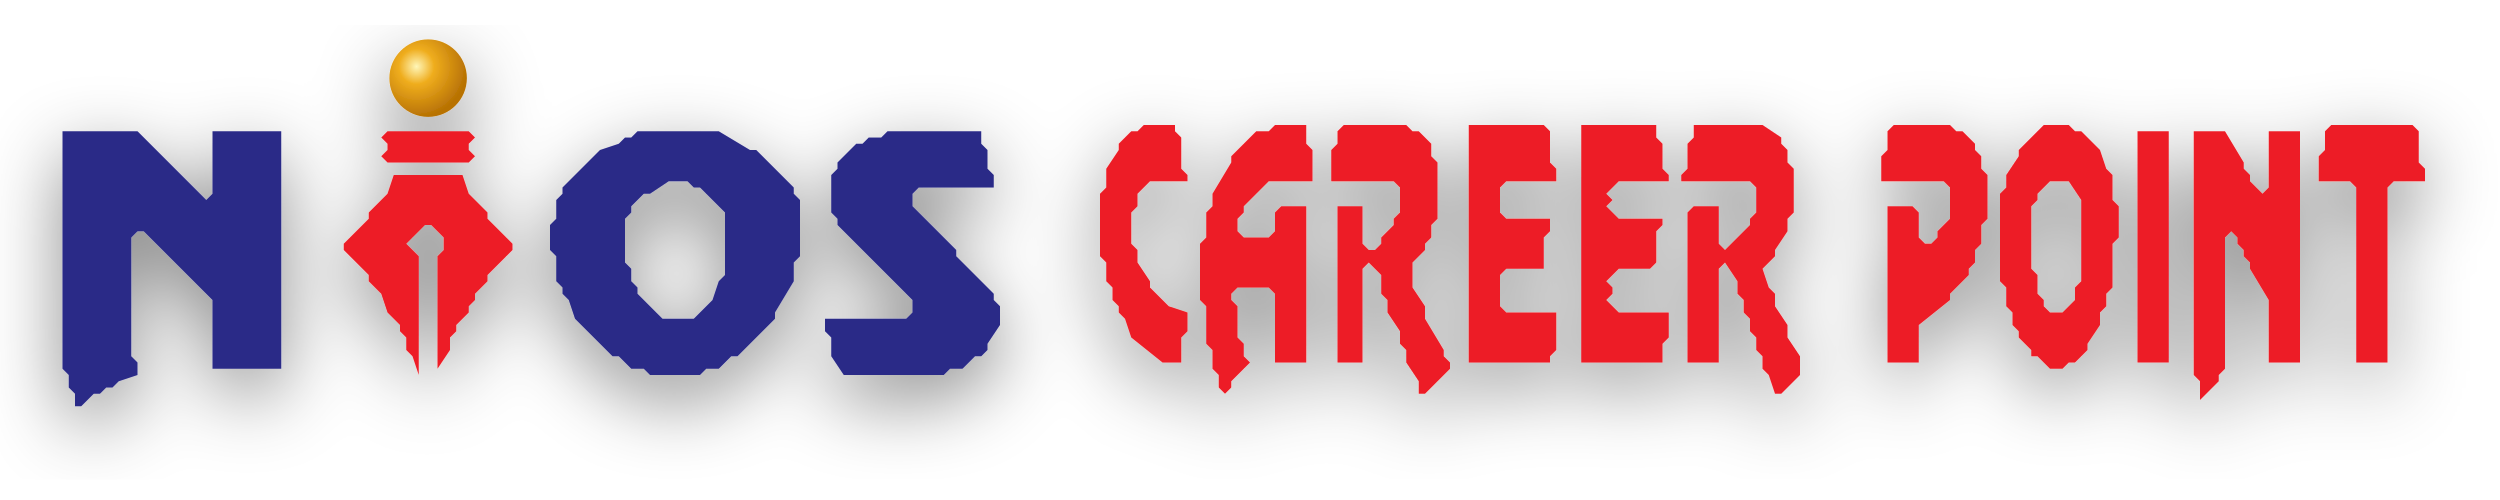
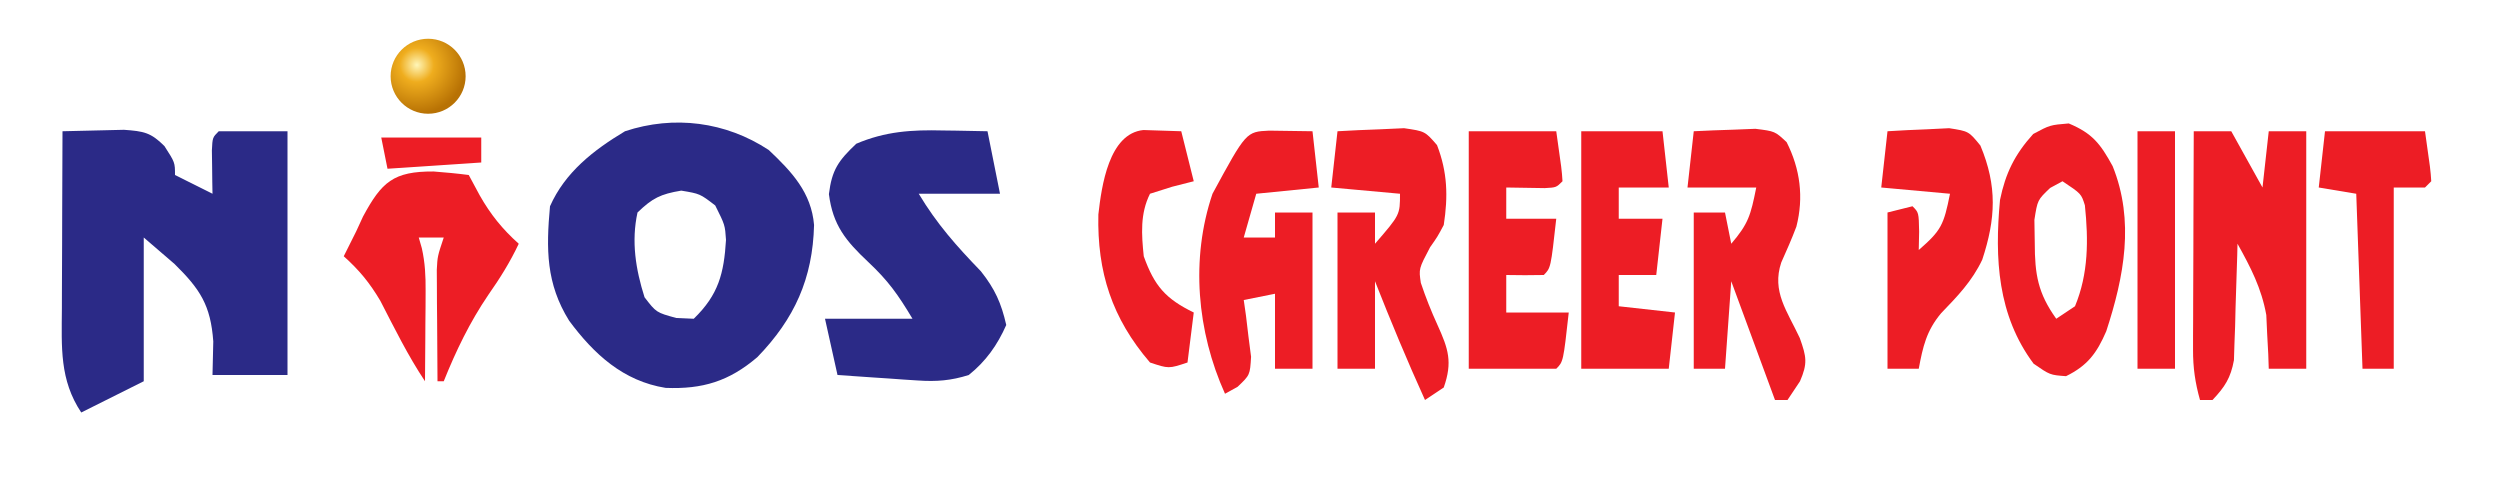
- <svg xmlns="http://www.w3.org/2000/svg" id="intro-brand-svg" class="intro-brand-svg" viewBox="0 0 400 80">
+ <svg xmlns="http://www.w3.org/2000/svg" id="intro-brand-svg" class="intro-brand-svg" viewBox="0 0 400 80" role="img" aria-label="NIOS Career Point Official Brand Logo">
  <defs>
    <radialGradient id="goldSphereGrad" cx="35%" cy="35%" r="65%">
      <stop offset="0%" stop-color="#FFF6B8" />
      <stop offset="35%" stop-color="#EFAD1E" />
      <stop offset="100%" stop-color="#B87204" />
    </radialGradient>
-     <filter id="brandDropGlow" x="-20%" y="-20%" width="140%" height="140%">
-       <feDropShadow dx="0" dy="0" stdDeviation="3" flood-color="#EFAD1E" flood-opacity="0.35" />
-       <feDropShadow dx="0" dy="4" stdDeviation="6" flood-color="#000000" flood-opacity="0.45" />
-     </filter>
  </defs>
-   <g id="brand-vector-group" class="brand-vector-group" filter="url(#brandDropGlow)">
+   <g id="brand-vector-group" class="brand-vector-group">
    <g id="unit-nios" class="brand-unit unit-nios">
      <g id="elem-emblem" class="brand-elem elem-emblem">
-         <circle id="elem-gold-ball" class="emblem-part elem-ball" cx="68.5" cy="12.5" r="6.2" fill="url(#goldSphereGrad)" />
-         <path id="elem-nib-collar" class="emblem-part elem-collar" d="M 61 22 L 62 23 L 62 24 L 61 25 L 62 26 L 75 26 L 76 25 L 75 24 L 75 23 L 76 22 L 75 21 L 62 21 Z" fill="#ED1D25" />
-         <path id="elem-nib-body" class="emblem-part elem-nib" d="M 63 28 L 62 31 L 59 34 L 59 35 L 55 39 L 55 40 L 59 44 L 59 45 L 61 47 L 62 50 L 64 52 L 64 53 L 65 54 L 65 56 L 66 57 L 67 60 L 67 41 L 65 39 L 68 36 L 69 36 L 71 38 L 71 40 L 70 41 L 70 60 L 70 59 L 72 56 L 72 54 L 73 53 L 73 52 L 75 50 L 75 49 L 76 48 L 76 47 L 78 45 L 78 44 L 82 40 L 82 39 L 78 35 L 78 34 L 75 31 L 74 28 Z" fill="#ED1D25" />
+         <circle id="elem-gold-ball" class="emblem-part elem-ball" cx="68.5" cy="12.2" r="6.0" fill="url(#goldSphereGrad)" />
+         <path id="elem-nib-collar" class="emblem-part elem-collar" d="M 61.000 22.000 C 66.280 22.000 71.560 22.000 77.000 22.000 C 77.000 23.320 77.000 24.640 77.000 26.000 C 72.050 26.330 67.100 26.660 62.000 27.000 C 61.670 25.350 61.340 23.700 61.000 22.000 Z" fill="#ED1D25" />
+         <path id="elem-nib-body" class="emblem-part elem-nib" d="M 69.375 27.438 C 71.254 27.581 73.132 27.755 75.000 28.000 C 75.578 29.073 76.155 30.145 76.750 31.250 C 78.484 34.303 80.363 36.646 83.000 39.000 C 81.612 41.942 79.994 44.529 78.125 47.188 C 75.149 51.578 72.974 56.088 71.000 61.000 C 70.670 61.000 70.340 61.000 70.000 61.000 C 69.971 57.729 69.953 54.458 69.938 51.188 C 69.929 50.259 69.921 49.330 69.912 48.373 C 69.909 47.480 69.906 46.588 69.902 45.668 C 69.897 44.846 69.892 44.024 69.886 43.177 C 70.000 41.000 70.000 41.000 71.000 38.000 C 69.680 38.000 68.360 38.000 67.000 38.000 C 67.163 38.566 67.326 39.132 67.494 39.716 C 68.017 42.076 68.114 44.133 68.098 46.547 C 68.094 47.391 68.091 48.236 68.088 49.105 C 68.080 49.978 68.071 50.851 68.062 51.750 C 68.058 52.638 68.053 53.526 68.049 54.441 C 68.037 56.628 68.021 58.814 68.000 61.000 C 65.262 56.893 63.115 52.511 60.852 48.129 C 59.144 45.244 57.482 43.225 55.000 41.000 C 55.667 39.667 56.333 38.333 57.000 37.000 C 57.358 36.221 57.717 35.443 58.086 34.641 C 61.061 29.123 62.942 27.400 69.375 27.438 Z" fill="#ED1D25" fill-rule="evenodd" />
      </g>
      <g id="elem-letter-n" class="brand-elem elem-letter letter-n">
-         <path d="M 10 21 L 10 59 L 11 60 L 11 62 L 12 63 L 12 65 L 13 65 L 15 63 L 16 63 L 17 62 L 18 62 L 19 61 L 22 60 L 22 58 L 21 57 L 21 38 L 22 37 L 23 37 L 34 48 L 34 59 L 45 59 L 45 21 L 34 21 L 34 31 L 33 32 L 22 21 Z" fill="#2B2A87" />
+         <path d="M 10.000 21.000 C 12.097 20.936 14.195 20.890 16.293 20.852 C 16.877 20.838 16.877 20.838 19.833 20.768 C 22.994 21.000 24.120 21.182 26.312 23.375 C 28.000 26.000 28.000 26.000 28.000 28.000 C 28.619 28.309 29.238 28.619 29.875 28.938 C 31.250 29.625 32.625 30.312 34.000 31.000 C 33.988 30.362 33.977 29.724 33.965 29.066 C 33.956 28.240 33.947 27.414 33.938 26.562 C 33.926 25.739 33.914 24.915 33.902 24.066 C 34.000 22.000 34.000 22.000 35.000 21.000 C 38.630 21.000 42.260 21.000 46.000 21.000 C 46.000 33.870 46.000 46.740 46.000 60.000 C 42.040 60.000 38.080 60.000 34.000 60.000 C 34.041 58.226 34.082 56.453 34.125 54.625 C 33.707 48.854 32.038 46.287 27.938 42.250 C 26.308 40.847 24.679 39.445 23.000 38.000 C 23.000 45.590 23.000 53.180 23.000 61.000 C 21.350 61.825 21.350 61.825 13.000 66.000 C 9.515 60.772 9.862 55.541 9.902 49.418 C 9.903 49.011 9.903 49.011 9.907 46.951 C 9.912 44.363 9.925 41.775 9.938 39.188 C 9.943 37.428 9.947 35.668 9.951 33.908 C 9.962 29.605 9.979 25.303 10.000 21.000 Z" fill="#2B2A87" />
      </g>
      <g id="elem-letter-o" class="brand-elem elem-letter letter-o">
-         <path d="M 102 21 L 101 22 L 100 22 L 99 23 L 96 24 L 90 30 L 90 31 L 89 32 L 89 35 L 88 36 L 88 40 L 89 41 L 89 45 L 90 46 L 90 47 L 91 48 L 92 51 L 98 57 L 99 57 L 101 59 L 103 59 L 104 60 L 112 60 L 113 59 L 115 59 L 117 57 L 118 57 L 124 51 L 124 50 L 127 45 L 127 42 L 128 41 L 128 32 L 127 31 L 127 30 L 121 24 L 120 24 L 115 21 Z M 107 29 L 110 29 L 111 30 L 112 30 L 116 34 L 116 44 L 115 45 L 114 48 L 111 51 L 106 51 L 102 47 L 102 46 L 101 45 L 101 43 L 100 42 L 100 35 L 101 34 L 101 33 L 103 31 L 104 31 Z" fill="#2B2A87" fill-rule="evenodd" />
+         <path d="M 123.000 24.000 C 126.694 27.485 129.818 30.815 130.250 36.000 C 130.037 44.565 127.117 51.015 121.172 57.145 C 116.654 61.004 112.412 62.296 106.500 62.062 C 99.730 60.977 95.041 56.682 91.062 51.312 C 87.365 45.374 87.373 39.843 88.000 33.000 C 90.418 27.559 94.953 24.026 100.000 21.000 C 107.851 18.399 116.129 19.476 123.000 24.000 Z M 102.000 34.000 C 100.986 38.638 101.712 43.089 103.125 47.562 C 105.000 50.000 105.000 50.000 108.188 50.875 C 109.116 50.916 110.044 50.957 111.000 51.000 C 114.976 47.152 115.833 43.726 116.160 38.383 C 116.000 36.000 116.000 36.000 114.438 32.875 C 112.000 31.000 112.000 31.000 109.000 30.500 C 105.679 31.054 104.403 31.689 102.000 34.000 Z" fill="#2B2A87" fill-rule="evenodd" />
      </g>
      <g id="elem-letter-s" class="brand-elem elem-letter letter-s">
-         <path d="M 142 21 L 141 22 L 139 22 L 138 23 L 137 23 L 134 26 L 134 27 L 133 28 L 133 34 L 134 35 L 134 36 L 146 48 L 146 50 L 145 51 L 132 51 L 132 53 L 133 54 L 133 57 L 135 60 L 151 60 L 152 59 L 154 59 L 156 57 L 157 57 L 158 56 L 158 55 L 160 52 L 160 49 L 159 48 L 159 47 L 153 41 L 153 40 L 146 33 L 146 31 L 147 30 L 159 30 L 159 28 L 158 27 L 158 24 L 157 23 L 157 21 Z" fill="#2B2A87" />
+         <path d="M 150.875 20.875 C 151.219 20.880 151.219 20.880 152.961 20.902 C 154.641 20.926 156.320 20.962 158.000 21.000 C 158.660 24.300 159.320 27.600 160.000 31.000 C 155.710 31.000 151.420 31.000 147.000 31.000 C 149.918 35.864 153.040 39.360 156.941 43.402 C 159.190 46.240 160.200 48.481 161.000 52.000 C 159.584 55.205 157.744 57.805 155.000 60.000 C 152.185 60.896 149.826 61.079 146.891 60.879 C 146.137 60.831 145.382 60.782 144.605 60.732 C 143.828 60.676 143.051 60.620 142.250 60.562 C 141.457 60.510 140.664 60.458 139.848 60.404 C 137.898 60.275 135.949 60.138 134.000 60.000 C 133.340 57.030 132.680 54.060 132.000 51.000 C 136.620 51.000 141.240 51.000 146.000 51.000 C 143.651 47.085 142.116 44.926 138.938 41.938 C 135.330 38.545 133.261 36.048 132.625 31.062 C 133.103 27.160 134.159 25.691 137.000 23.000 C 141.649 21.017 145.893 20.749 150.875 20.875 Z" fill="#2B2A87" />
      </g>
    </g>
    <g id="unit-career" class="brand-unit unit-career">
-       <path id="letter-c" class="career-letter let-c" d="M 183 20 L 182 21 L 181 21 L 179 23 L 179 24 L 177 27 L 177 30 L 176 31 L 176 41 L 177 42 L 177 45 L 178 46 L 178 48 L 179 49 L 179 50 L 180 51 L 181 54 L 186 58 L 189 58 L 189 54 L 190 53 L 190 50 L 187 49 L 184 46 L 184 45 L 182 42 L 182 40 L 181 39 L 181 34 L 182 33 L 182 31 L 184 29 L 190 29 L 190 28 L 189 27 L 189 22 L 188 21 L 188 20 Z" fill="#ED1D25" />
-       <path id="letter-a" class="career-letter let-a" d="M 209 20 L 204 20 L 203 21 L 201 21 L 197 25 L 197 26 L 194 31 L 194 33 L 193 34 L 193 38 L 192 39 L 192 48 L 193 49 L 193 55 L 194 56 L 194 59 L 195 60 L 195 62 L 196 63 L 197 62 L 197 61 L 200 58 L 199 57 L 199 55 L 198 54 L 198 49 L 197 48 L 197 47 L 198 46 L 203 46 L 204 47 L 204 58 L 209 58 L 209 33 L 205 33 L 204 34 L 204 37 L 203 38 L 199 38 L 198 37 L 198 35 L 199 34 L 199 33 L 203 29 L 210 29 L 210 24 L 209 23 Z" fill="#ED1D25" />
-       <path id="letter-r1" class="career-letter let-r1" d="M 215 20 L 214 21 L 214 23 L 213 24 L 213 29 L 223 29 L 224 30 L 224 34 L 223 35 L 223 36 L 221 38 L 221 39 L 220 40 L 219 40 L 218 39 L 218 33 L 214 33 L 214 58 L 218 58 L 218 43 L 219 42 L 221 44 L 221 47 L 222 48 L 222 50 L 224 53 L 224 55 L 225 56 L 225 58 L 227 61 L 227 63 L 228 63 L 232 59 L 232 58 L 231 57 L 231 56 L 228 51 L 228 49 L 226 46 L 226 42 L 228 40 L 228 39 L 229 38 L 229 36 L 230 35 L 230 26 L 229 25 L 229 23 L 227 21 L 226 21 L 225 20 Z" fill="#ED1D25" />
-       <path id="letter-e1" class="career-letter let-e1" d="M 235 20 L 235 58 L 248 58 L 248 57 L 249 56 L 249 50 L 241 50 L 240 49 L 240 44 L 241 43 L 247 43 L 247 38 L 248 37 L 248 35 L 241 35 L 240 34 L 240 30 L 241 29 L 249 29 L 249 27 L 248 26 L 248 21 L 247 20 Z" fill="#ED1D25" />
-       <path id="letter-e2" class="career-letter let-e2" d="M 253 20 L 253 58 L 266 58 L 266 55 L 267 54 L 267 50 L 259 50 L 257 48 L 258 47 L 258 46 L 257 45 L 259 43 L 264 43 L 265 42 L 265 37 L 266 36 L 266 35 L 259 35 L 257 33 L 258 32 L 257 31 L 259 29 L 267 29 L 267 28 L 266 27 L 266 23 L 265 22 L 265 20 Z" fill="#ED1D25" />
-       <path id="letter-r2" class="career-letter let-r2" d="M 271 20 L 271 22 L 270 23 L 270 27 L 269 28 L 269 29 L 280 29 L 281 30 L 281 34 L 280 35 L 280 36 L 276 40 L 275 39 L 275 33 L 271 33 L 270 34 L 270 58 L 275 58 L 275 43 L 276 42 L 278 45 L 278 47 L 279 48 L 279 50 L 280 51 L 280 53 L 281 54 L 281 56 L 282 57 L 282 59 L 283 60 L 284 63 L 285 63 L 288 60 L 288 57 L 286 54 L 286 52 L 284 49 L 284 47 L 283 46 L 282 43 L 284 41 L 284 40 L 286 37 L 286 35 L 287 34 L 287 27 L 286 26 L 286 24 L 285 23 L 285 22 L 282 20 Z" fill="#ED1D25" />
+       <path id="letter-c" class="career-letter let-c" d="M 182.945 20.805 C 184.964 20.870 186.982 20.935 189.000 21.000 C 189.660 23.640 190.320 26.280 191.000 29.000 C 189.866 29.289 188.731 29.578 187.562 29.875 C 186.387 30.246 185.211 30.617 184.000 31.000 C 182.399 34.202 182.643 37.517 183.000 41.000 C 184.700 45.742 186.475 47.799 191.000 50.000 C 190.670 52.640 190.340 55.280 190.000 58.000 C 187.000 59.000 187.000 59.000 184.000 58.000 C 177.916 50.925 175.530 43.531 175.738 34.312 C 176.253 29.763 177.417 21.360 182.945 20.805 Z" fill="#ED1D25" />
+       <path id="letter-a" class="career-letter let-a" d="M 203.066 20.902 C 204.222 20.919 204.222 20.919 210.000 21.000 C 210.330 23.970 210.660 26.940 211.000 30.000 C 207.700 30.330 204.400 30.660 201.000 31.000 C 200.340 33.310 199.680 35.620 199.000 38.000 C 200.650 38.000 202.300 38.000 204.000 38.000 C 204.000 36.680 204.000 35.360 204.000 34.000 C 205.980 34.000 207.960 34.000 210.000 34.000 C 210.000 42.250 210.000 50.500 210.000 59.000 C 208.020 59.000 206.040 59.000 204.000 59.000 C 204.000 55.040 204.000 51.080 204.000 47.000 C 202.350 47.330 200.700 47.660 199.000 48.000 C 199.119 48.831 199.237 49.663 199.359 50.520 C 199.488 51.606 199.617 52.693 199.750 53.812 C 199.889 54.891 200.028 55.970 200.172 57.082 C 200.000 60.000 200.000 60.000 198.016 61.887 C 197.350 62.254 196.685 62.621 196.000 63.000 C 191.515 53.056 190.467 41.440 194.000 31.000 C 199.386 21.076 199.386 21.076 203.066 20.902 Z" fill="#ED1D25" fill-rule="evenodd" />
+       <path id="letter-r1" class="career-letter let-r1" d="M 214.000 21.000 C 216.269 20.865 218.541 20.768 220.812 20.688 C 221.445 20.658 221.445 20.658 224.645 20.512 C 228.000 21.000 228.000 21.000 229.922 23.215 C 231.601 27.552 231.707 31.419 231.000 36.000 C 229.992 37.887 229.992 37.887 228.812 39.562 C 227.000 43.000 227.000 43.000 227.332 45.254 C 228.107 47.573 228.985 49.776 230.000 52.000 C 231.744 55.836 232.432 57.924 231.000 62.000 C 230.010 62.660 229.020 63.320 228.000 64.000 C 225.154 57.732 222.526 51.404 220.000 45.000 C 220.000 49.620 220.000 54.240 220.000 59.000 C 218.020 59.000 216.040 59.000 214.000 59.000 C 214.000 50.750 214.000 42.500 214.000 34.000 C 215.980 34.000 217.960 34.000 220.000 34.000 C 220.000 35.650 220.000 37.300 220.000 39.000 C 224.000 34.375 224.000 34.375 224.000 31.000 C 220.370 30.670 216.740 30.340 213.000 30.000 C 213.330 27.030 213.660 24.060 214.000 21.000 Z" fill="#ED1D25" fill-rule="evenodd" />
+       <path id="letter-e1" class="career-letter let-e1" d="M 235.000 21.000 C 239.620 21.000 244.240 21.000 249.000 21.000 C 249.879 27.152 249.879 27.152 250.000 29.000 C 249.000 30.000 249.000 30.000 247.152 30.098 C 245.102 30.065 243.051 30.033 241.000 30.000 C 241.000 31.650 241.000 33.300 241.000 35.000 C 243.640 35.000 246.280 35.000 249.000 35.000 C 248.125 42.875 248.125 42.875 247.000 44.000 C 245.000 44.041 243.000 44.043 241.000 44.000 C 241.000 45.980 241.000 47.960 241.000 50.000 C 244.300 50.000 247.600 50.000 251.000 50.000 C 250.125 57.875 250.125 57.875 249.000 59.000 C 244.380 59.000 239.760 59.000 235.000 59.000 C 235.000 46.460 235.000 33.920 235.000 21.000 Z" fill="#ED1D25" />
+       <path id="letter-e2" class="career-letter let-e2" d="M 253.000 21.000 C 257.290 21.000 261.580 21.000 266.000 21.000 C 266.330 23.970 266.660 26.940 267.000 30.000 C 264.360 30.000 261.720 30.000 259.000 30.000 C 259.000 31.650 259.000 33.300 259.000 35.000 C 261.310 35.000 263.620 35.000 266.000 35.000 C 265.670 37.970 265.340 40.940 265.000 44.000 C 263.020 44.000 261.040 44.000 259.000 44.000 C 259.000 45.650 259.000 47.300 259.000 49.000 C 261.970 49.330 264.940 49.660 268.000 50.000 C 267.670 52.970 267.340 55.940 267.000 59.000 C 262.380 59.000 257.760 59.000 253.000 59.000 C 253.000 46.460 253.000 33.920 253.000 21.000 Z" fill="#ED1D25" />
+       <path id="letter-r2" class="career-letter let-r2" d="M 271.000 21.000 C 273.103 20.892 275.208 20.814 277.312 20.750 C 277.898 20.727 277.898 20.727 280.863 20.609 C 284.000 21.000 284.000 21.000 285.863 22.750 C 288.033 27.045 288.623 31.568 287.422 36.258 C 286.690 38.202 285.850 40.104 285.000 42.000 C 283.447 46.659 285.966 49.791 287.969 54.090 C 289.038 57.107 289.242 58.125 288.000 61.000 C 287.340 61.990 286.680 62.980 286.000 64.000 C 285.340 64.000 284.680 64.000 284.000 64.000 C 281.690 57.730 279.380 51.460 277.000 45.000 C 276.670 49.620 276.340 54.240 276.000 59.000 C 274.350 59.000 272.700 59.000 271.000 59.000 C 271.000 50.750 271.000 42.500 271.000 34.000 C 272.650 34.000 274.300 34.000 276.000 34.000 C 276.330 35.650 276.660 37.300 277.000 39.000 C 279.750 35.772 280.104 34.479 281.000 30.000 C 277.370 30.000 273.740 30.000 270.000 30.000 C 270.330 27.030 270.660 24.060 271.000 21.000 Z" fill="#ED1D25" fill-rule="evenodd" />
    </g>
    <g id="unit-point" class="brand-unit unit-point">
-       <path id="letter-p" class="point-letter let-p" d="M 312 20 L 303 20 L 302 21 L 302 24 L 301 25 L 301 29 L 311 29 L 312 30 L 312 35 L 310 37 L 310 38 L 309 39 L 308 39 L 307 38 L 307 34 L 306 33 L 302 33 L 302 58 L 307 58 L 307 52 L 312 48 L 312 47 L 315 44 L 315 43 L 316 42 L 316 40 L 317 39 L 317 36 L 318 35 L 318 28 L 317 27 L 317 25 L 316 24 L 316 23 L 314 21 L 313 21 Z" fill="#ED1D25" />
-       <path id="letter-o2" class="point-letter let-o2" d="M 327 20 L 323 24 L 323 25 L 321 28 L 321 30 L 320 31 L 320 45 L 321 46 L 321 49 L 322 50 L 322 52 L 323 53 L 323 54 L 325 56 L 325 57 L 326 57 L 328 59 L 330 59 L 331 58 L 332 58 L 334 56 L 334 55 L 336 52 L 336 50 L 337 49 L 337 47 L 338 46 L 338 39 L 339 38 L 339 33 L 338 32 L 338 28 L 337 27 L 336 24 L 333 21 L 332 21 L 331 20 Z M 328 29 L 331 29 L 333 32 L 333 45 L 332 46 L 332 48 L 330 50 L 328 50 L 327 49 L 327 48 L 326 47 L 326 44 L 325 43 L 325 33 L 326 32 L 326 31 Z" fill="#ED1D25" fill-rule="evenodd" />
-       <path id="letter-i2" class="point-letter let-i2" d="M 342 21 L 342 58 L 347 58 L 347 21 Z" fill="#ED1D25" />
-       <path id="letter-n2" class="point-letter let-n2" d="M 368 21 L 363 21 L 363 30 L 362 31 L 360 29 L 360 28 L 359 27 L 359 26 L 356 21 L 351 21 L 351 60 L 352 61 L 352 64 L 355 61 L 355 60 L 356 59 L 356 38 L 357 37 L 358 38 L 358 39 L 359 40 L 359 41 L 360 42 L 360 43 L 363 48 L 363 58 L 368 58 Z" fill="#ED1D25" />
-       <path id="letter-t" class="point-letter let-t" d="M 373 20 L 372 21 L 372 24 L 371 25 L 371 29 L 376 29 L 377 30 L 377 58 L 382 58 L 382 30 L 383 29 L 388 29 L 388 27 L 387 26 L 387 21 L 386 20 Z" fill="#ED1D25" />
+       <path id="letter-p" class="point-letter let-p" d="M 302.000 21.000 C 304.102 20.865 306.207 20.768 308.312 20.688 C 309.484 20.629 310.656 20.571 311.863 20.512 C 315.000 21.000 315.000 21.000 316.863 23.289 C 319.582 29.774 319.321 34.989 317.160 41.551 C 315.533 44.986 313.207 47.391 310.586 50.105 C 308.231 52.919 307.669 55.433 307.000 59.000 C 305.350 59.000 303.700 59.000 302.000 59.000 C 302.000 50.750 302.000 42.500 302.000 34.000 C 303.320 33.670 304.640 33.340 306.000 33.000 C 307.000 34.000 307.000 34.000 307.062 37.062 C 307.042 38.032 307.021 39.001 307.000 40.000 C 310.602 36.862 310.996 36.021 312.000 31.000 C 308.370 30.670 304.740 30.340 301.000 30.000 C 301.330 27.030 301.660 24.060 302.000 21.000 Z" fill="#ED1D25" fill-rule="evenodd" />
+       <path id="letter-o2" class="point-letter let-o2" d="M 331.000 19.750 C 334.795 21.331 336.069 23.021 338.020 26.574 C 341.562 35.338 339.857 44.264 337.000 53.000 C 335.506 56.451 334.037 58.495 330.562 60.188 C 328.000 60.000 328.000 60.000 325.375 58.188 C 319.612 50.453 319.125 41.382 320.000 32.000 C 320.874 27.725 322.353 24.717 325.312 21.438 C 328.000 20.000 328.000 20.000 331.000 19.750 Z M 330.000 29.000 C 333.000 31.000 333.000 31.000 333.582 32.848 C 334.158 38.385 334.166 43.773 332.000 49.000 C 331.010 49.660 330.020 50.320 329.000 51.000 C 326.057 46.894 325.568 43.892 325.562 38.875 C 325.543 37.656 325.524 36.436 325.504 35.180 C 326.000 32.000 326.000 32.000 328.027 30.070 C 328.678 29.717 329.329 29.364 330.000 29.000 Z" fill="#ED1D25" fill-rule="evenodd" />
+       <path id="letter-i2" class="point-letter let-i2" d="M 342.000 21.000 C 343.980 21.000 345.960 21.000 348.000 21.000 C 348.000 33.540 348.000 46.080 348.000 59.000 C 346.020 59.000 344.040 59.000 342.000 59.000 C 342.000 46.460 342.000 33.920 342.000 21.000 Z" fill="#ED1D25" />
+       <path id="letter-n2" class="point-letter let-n2" d="M 351.000 21.000 C 352.980 21.000 354.960 21.000 357.000 21.000 C 358.650 23.970 360.300 26.940 362.000 30.000 C 362.330 27.030 362.660 24.060 363.000 21.000 C 364.980 21.000 366.960 21.000 369.000 21.000 C 369.000 33.540 369.000 46.080 369.000 59.000 C 367.020 59.000 365.040 59.000 363.000 59.000 C 362.974 58.227 362.948 57.453 362.922 56.656 C 362.865 55.615 362.808 54.573 362.750 53.500 C 362.704 52.479 362.657 51.458 362.609 50.406 C 361.843 46.120 360.106 42.775 358.000 39.000 C 357.985 39.615 357.971 40.230 357.956 40.864 C 357.881 43.660 357.785 46.455 357.688 49.250 C 357.665 50.218 357.642 51.186 357.619 52.184 C 357.584 53.118 357.548 54.053 357.512 55.016 C 357.486 55.874 357.459 56.733 357.432 57.618 C 356.915 60.467 355.975 61.907 354.000 64.000 C 353.340 64.000 352.680 64.000 352.000 64.000 C 351.225 61.251 350.877 58.819 350.886 55.966 C 350.887 55.185 350.887 54.405 350.887 53.601 C 350.892 52.768 350.897 51.936 350.902 51.078 C 350.904 50.218 350.905 49.358 350.907 48.472 C 350.912 45.731 350.925 42.991 350.938 40.250 C 350.943 38.389 350.947 36.529 350.951 34.668 C 350.962 30.112 350.979 25.556 351.000 21.000 Z" fill="#ED1D25" />
+       <path id="letter-t" class="point-letter let-t" d="M 372.000 21.000 C 377.280 21.000 382.560 21.000 388.000 21.000 C 388.879 27.152 388.879 27.152 389.000 29.000 C 388.670 29.330 388.340 29.660 388.000 30.000 C 386.350 30.000 384.700 30.000 383.000 30.000 C 383.000 39.570 383.000 49.140 383.000 59.000 C 381.350 59.000 379.700 59.000 378.000 59.000 C 377.670 49.760 377.340 40.520 377.000 31.000 C 376.010 30.835 376.010 30.835 371.000 30.000 C 371.330 27.030 371.660 24.060 372.000 21.000 Z" fill="#ED1D25" />
    </g>
  </g>
</svg>
